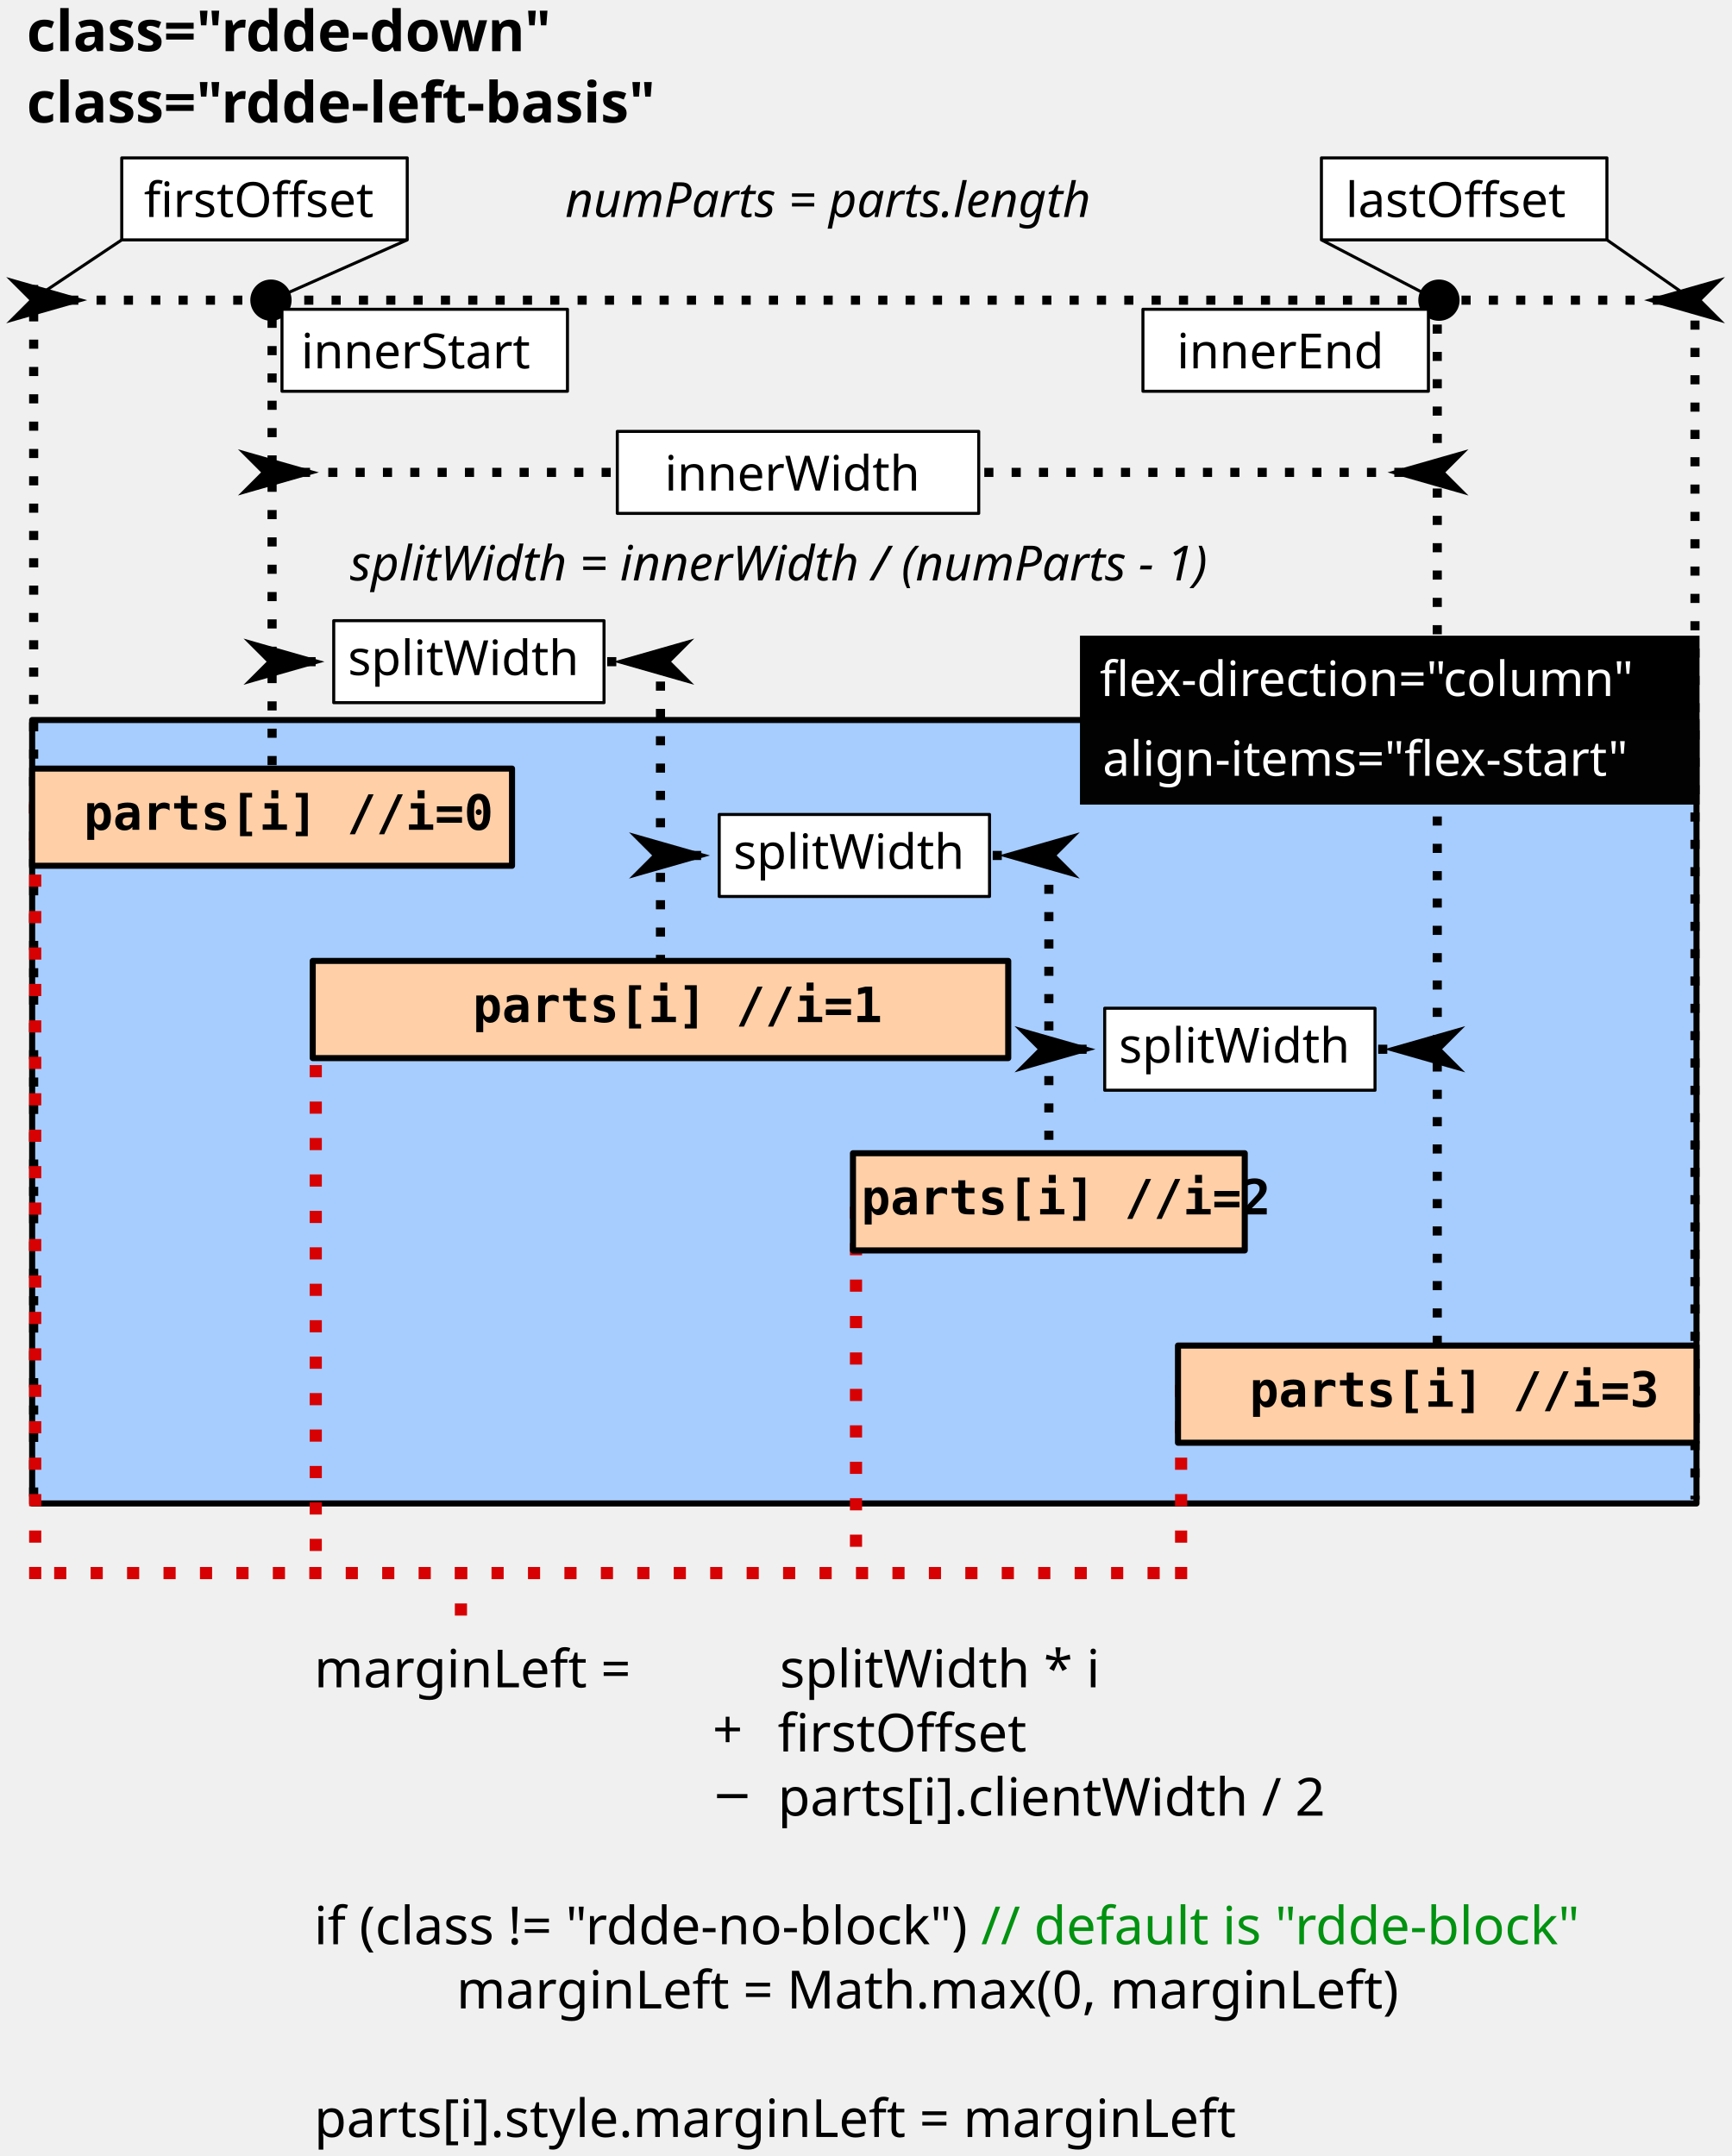
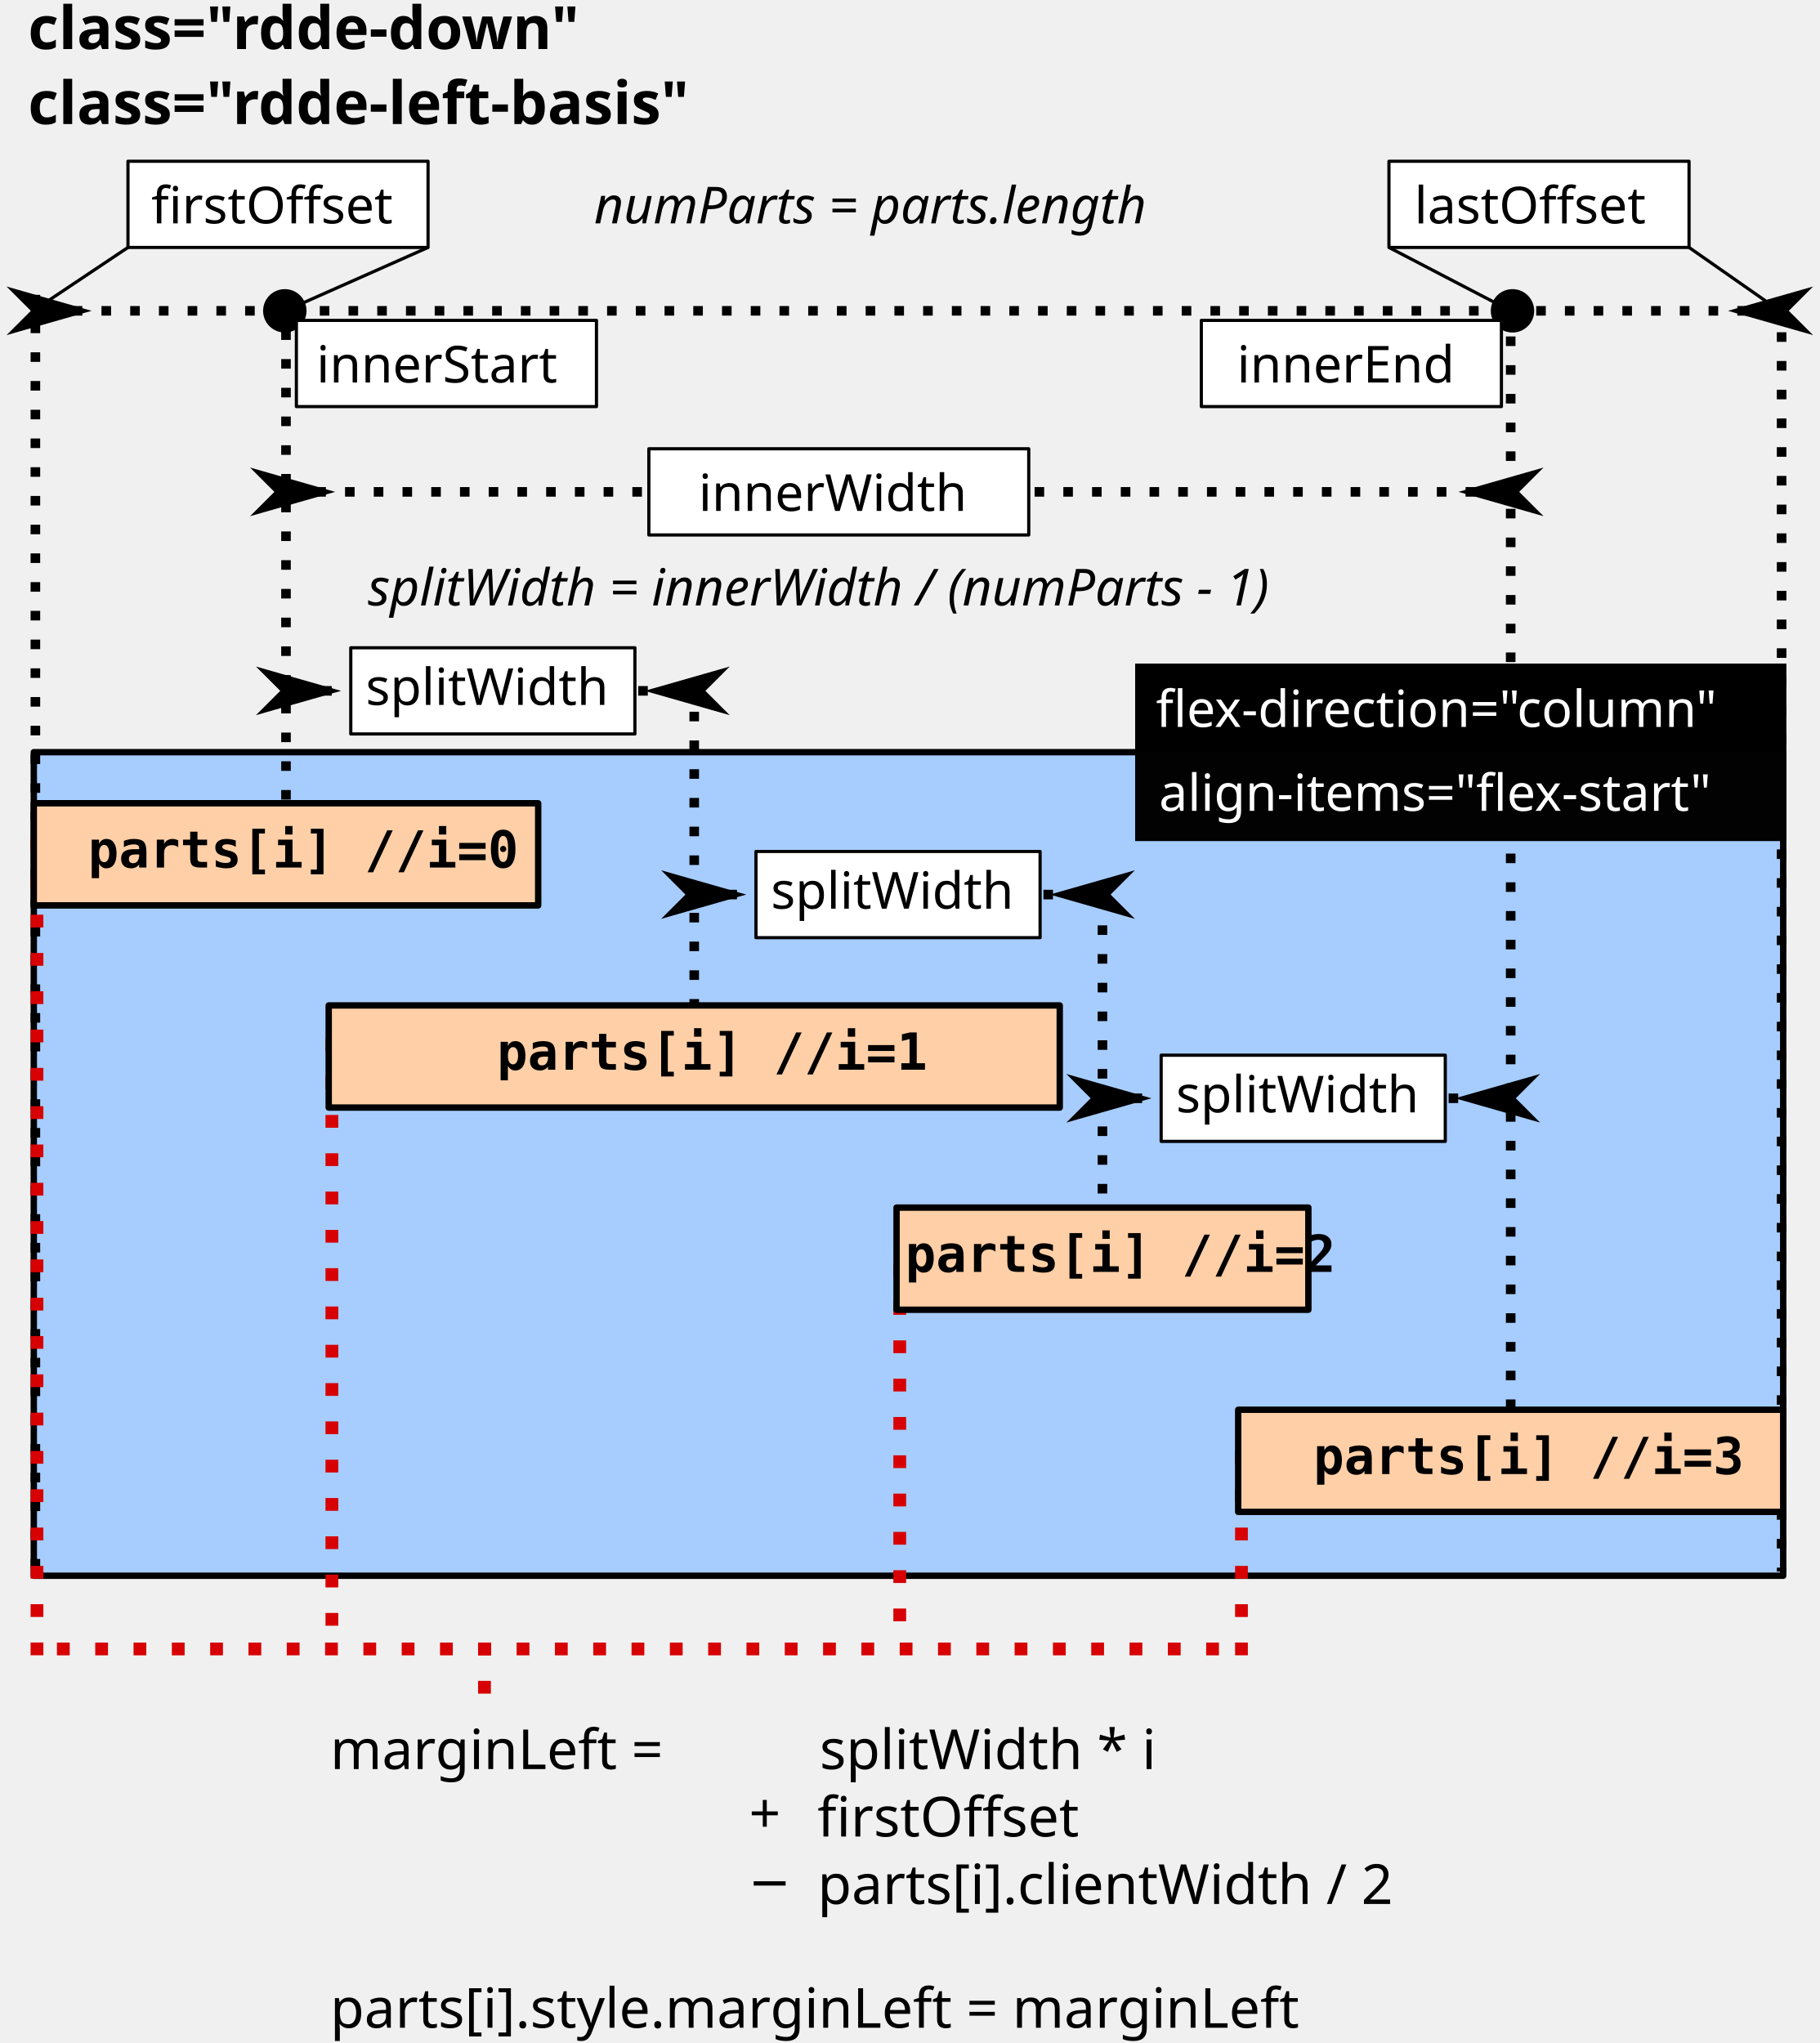
- <svg xmlns="http://www.w3.org/2000/svg" width="570" height="710" viewBox="0 0 570 710" version="1.1" id="svg8">
+ <svg xmlns="http://www.w3.org/2000/svg" width="570" height="640" viewBox="0 0 570 640" version="1.1" id="svg8">
  <defs id="defs2">
    <marker orient="auto" refY="0" refX="0" id="marker9199" style="overflow:visible">
      <path id="path9197" d="m -2.5,-1 c 0,2.76 -2.24,5 -5,5 -2.76,0 -5,-2.24 -5,-5 0,-2.76 2.24,-5 5,-5 2.76,0 5,2.24 5,5 z" style="fill:#000000;fill-opacity:1;fill-rule:evenodd;stroke:#000000;stroke-width:1pt;stroke-opacity:1" transform="matrix(0.4,0,0,0.4,2.96,0.4)" />
    </marker>
    <marker orient="auto" refY="0" refX="0" id="marker9093" style="overflow:visible">
      <path id="path9091" d="M 0,0 5,-5 -12.5,0 5,5 Z" style="fill:#000000;fill-opacity:1;fill-rule:evenodd;stroke:#000000;stroke-width:1pt;stroke-opacity:1" transform="matrix(-0.4,0,0,-0.4,-4,0)" />
    </marker>
    <marker style="overflow:visible" id="marker8258" refX="0" refY="0" orient="auto">
      <path transform="matrix(0.4,0,0,0.4,2.96,0.4)" style="fill:#000000;fill-opacity:1;fill-rule:evenodd;stroke:#000000;stroke-width:1pt;stroke-opacity:1" d="m -2.5,-1 c 0,2.76 -2.24,5 -5,5 -2.76,0 -5,-2.24 -5,-5 0,-2.76 2.24,-5 5,-5 2.76,0 5,2.24 5,5 z" id="path8256" />
    </marker>
    <marker style="overflow:visible" id="marker8176" refX="0" refY="0" orient="auto">
      <path transform="matrix(-0.4,0,0,-0.4,-4,0)" style="fill:#000000;fill-opacity:1;fill-rule:evenodd;stroke:#000000;stroke-width:1pt;stroke-opacity:1" d="M 0,0 5,-5 -12.5,0 5,5 Z" id="path8174" />
    </marker>
    <marker style="overflow:visible" id="marker1215" refX="0" refY="0" orient="auto">
      <path transform="matrix(0.4,0,0,0.4,4,0)" style="fill:#000000;fill-opacity:1;fill-rule:evenodd;stroke:#000000;stroke-width:1pt;stroke-opacity:1" d="M 0,0 5,-5 -12.5,0 5,5 Z" id="path1213" />
    </marker>
    <marker orient="auto" refY="0" refX="0" id="marker1079" style="overflow:visible">
      <path id="path1077" d="M 0,0 5,-5 -12.5,0 5,5 Z" style="fill:#000000;fill-opacity:1;fill-rule:evenodd;stroke:#000000;stroke-width:1pt;stroke-opacity:1" transform="matrix(-0.4,0,0,-0.4,-4,0)" />
    </marker>
    <marker orient="auto" refY="0" refX="0" id="Arrow1Mstart" style="overflow:visible">
      <path id="path897" d="M 0,0 5,-5 -12.5,0 5,5 Z" style="fill:#000000;fill-opacity:1;fill-rule:evenodd;stroke:#000000;stroke-width:1pt;stroke-opacity:1" transform="matrix(0.4,0,0,0.4,4,0)" />
    </marker>
    <marker orient="auto" refY="0" refX="0" id="marker6776" style="overflow:visible">
      <path id="path6774" d="M 0,0 5,-5 -12.5,0 5,5 Z" style="fill:#000000;fill-opacity:1;fill-rule:evenodd;stroke:#000000;stroke-width:1pt;stroke-opacity:1" transform="matrix(-0.4,0,0,-0.4,-4,0)" />
    </marker>
  </defs>
-   <g id="layer1" transform="translate(0,-420.8583)">
-     <g id="g1416" transform="translate(-85.03213,1260.381)">
+   <g id="layer1" transform="translate(0,-490.8583)">
+     <g id="g6663" transform="translate(-85.03213,1328.902)">
      <rect ry="0" rx="0" y="-602.412" x="95.618" height="258" width="548" id="rect815" style="fill:#a7cdff;fill-opacity:1;stroke:#000000;stroke-width:2;stroke-linecap:round;stroke-linejoin:round;stroke-miterlimit:4;stroke-dasharray:none;stroke-dashoffset:3.994;stroke-opacity:1;paint-order:normal" />
      <path id="path7689" d="m 643.118,-742.958 v 397.217" style="fill:none;stroke:#000000;stroke-width:3;stroke-linecap:butt;stroke-linejoin:miter;stroke-miterlimit:4;stroke-dasharray:3, 6;stroke-dashoffset:0;stroke-opacity:1" />
      <path style="fill:none;stroke:#d70002;stroke-width:4;stroke-linecap:butt;stroke-linejoin:miter;stroke-miterlimit:4;stroke-dasharray:4, 8;stroke-dashoffset:0;stroke-opacity:1" d="M 188.997,-512.765 V -324.375" id="path4958" />
      <path id="path4960" d="m 366.876,-442.148 v 115.514" style="fill:none;stroke:#d70002;stroke-width:4;stroke-linecap:butt;stroke-linejoin:miter;stroke-miterlimit:4;stroke-dasharray:4, 8;stroke-dashoffset:0;stroke-opacity:1" />
      <path style="fill:none;stroke:#000000;stroke-width:3;stroke-linecap:butt;stroke-linejoin:miter;stroke-miterlimit:4;stroke-dasharray:3, 6;stroke-dashoffset:0;stroke-opacity:1" d="m 302.497,-624.078 v 122.012" id="path841" />
      <path id="path843" d="m 430.375,-557.165 v 119.281" style="fill:none;stroke:#000000;stroke-width:3;stroke-linecap:butt;stroke-linejoin:miter;stroke-miterlimit:4;stroke-dasharray:3, 6;stroke-dashoffset:0;stroke-opacity:1" />
      <path id="path6766" d="M 184.117,-683.959 H 547.794" style="fill:none;stroke:#000000;stroke-width:3;stroke-linecap:butt;stroke-linejoin:miter;stroke-miterlimit:4;stroke-dasharray:3, 6;stroke-dashoffset:0;stroke-opacity:1;marker-start:url(#marker6776);marker-end:url(#Arrow1Mstart)" />
      <g transform="translate(-21.83192,-1202)" id="g10508">
        <rect y="504.541" x="310.118" height="27" width="119" id="rect6764" style="fill:#ffffff;fill-opacity:1;stroke:#000000;stroke-width:1;stroke-linecap:butt;stroke-linejoin:round;stroke-miterlimit:4;stroke-dasharray:none;stroke-dashoffset:0;stroke-opacity:1;paint-order:normal" />
        <text id="text857" y="524.005" x="325.708" style="font-style:normal;font-variant:normal;font-weight:normal;font-stretch:normal;font-size:16px;line-height:1.25;font-family:sans-serif;-inkscape-font-specification:sans-serif;letter-spacing:0px;word-spacing:0px;fill:#000000;fill-opacity:1;stroke:none" xml:space="preserve">
          <tspan y="524.005" x="325.708" id="tspan855">innerWidth</tspan>
        </text>
      </g>
      <path id="path835" d="m 174.618,-743.56 v 179.649" style="fill:none;stroke:#000000;stroke-width:3;stroke-linecap:butt;stroke-linejoin:miter;stroke-miterlimit:4;stroke-dasharray:3, 6;stroke-dashoffset:0;stroke-opacity:1" />
      <path style="fill:none;stroke:#000000;stroke-width:3;stroke-linecap:butt;stroke-linejoin:miter;stroke-miterlimit:4;stroke-dasharray:3, 6;stroke-dashoffset:0;stroke-opacity:1" d="M 558.254,-741.648 V -370.209" id="path845" />
      <path style="fill:none;stroke:#000000;stroke-width:3;stroke-linecap:butt;stroke-linejoin:miter;stroke-miterlimit:4;stroke-dasharray:3, 6;stroke-dashoffset:0;stroke-opacity:1" d="m 96.118,-745.683 v 402.521" id="path887" />
      <path id="path889" d="m 107.822,-740.673 h 66.545" style="fill:none;stroke:#000000;stroke-width:3;stroke-linecap:butt;stroke-linejoin:miter;stroke-miterlimit:4;stroke-dasharray:3, 6;stroke-dashoffset:0;stroke-opacity:1;marker-start:url(#marker8176);marker-end:url(#marker8258);paint-order:normal" />
      <g transform="translate(1.38125,-1105.218)" id="g8359">
        <rect style="fill:#ffffff;fill-opacity:1;stroke:#000000;stroke-width:1;stroke-linecap:butt;stroke-linejoin:round;stroke-miterlimit:4;stroke-dasharray:none;stroke-dashoffset:0;stroke-opacity:1;paint-order:normal" id="rect6746" width="94" height="27" x="176.493" y="367.54" />
        <text xml:space="preserve" style="font-style:normal;font-variant:normal;font-weight:normal;font-stretch:normal;font-size:16px;line-height:1.25;font-family:sans-serif;-inkscape-font-specification:sans-serif;letter-spacing:0px;word-spacing:0px;fill:#000000;fill-opacity:1;stroke:none" x="182.778" y="387.005" id="text861">
          <tspan id="tspan859" x="182.778" y="387.005">innerStart</tspan>
        </text>
      </g>
      <path id="path1069" d="M 185.957,-621.624 H 292.87" style="fill:none;stroke:#000000;stroke-width:3;stroke-linecap:butt;stroke-linejoin:miter;stroke-miterlimit:4;stroke-dasharray:3, 6;stroke-dashoffset:0;stroke-opacity:1;marker-start:url(#marker1079);marker-end:url(#marker1215)" />
      <rect style="fill:#ffffff;fill-opacity:1;stroke:#000000;stroke-width:1;stroke-linecap:butt;stroke-linejoin:round;stroke-miterlimit:4;stroke-dasharray:none;stroke-dashoffset:0;stroke-opacity:1;paint-order:normal" id="rect1052" width="89" height="27" x="194.913" y="-635.124" />
      <text id="text1050" y="-617.21" x="199.589" style="font-style:normal;font-variant:normal;font-weight:normal;font-stretch:normal;font-size:16px;line-height:1.25;font-family:sans-serif;-inkscape-font-specification:sans-serif;letter-spacing:0px;word-spacing:0px;fill:#000000;fill-opacity:1;stroke:none" xml:space="preserve">
        <tspan y="-617.21" x="199.589" id="tspan1048">splitWidth</tspan>
      </text>
      <path id="path1715" d="m 96.618,-575.508 v 256.019" style="fill:none;stroke:#d70002;stroke-width:4;stroke-linecap:butt;stroke-linejoin:miter;stroke-miterlimit:4;stroke-dasharray:4, 8;stroke-dashoffset:0;stroke-opacity:1" />
      <rect ry="0" rx="0" y="-586.412" x="95.618" height="32" width="158" id="rect817" style="fill:#ffcfa7;fill-opacity:1;stroke:#000000;stroke-width:2;stroke-linecap:round;stroke-linejoin:round;stroke-miterlimit:4;stroke-dasharray:none;stroke-dashoffset:3.994;stroke-opacity:1;paint-order:normal" />
      <text id="text839" y="-566.267" x="112.603" style="font-style:normal;font-variant:normal;font-weight:bold;font-stretch:normal;font-size:16px;line-height:1.25;font-family:Consolas;-inkscape-font-specification:'Consolas Bold';letter-spacing:0px;word-spacing:0px;fill:#000000;fill-opacity:1;stroke:none" xml:space="preserve">
        <tspan y="-566.267" x="112.603" id="tspan837">parts[i] //i=0</tspan>
      </text>
      <rect y="-523.078" x="187.997" height="32" width="229" id="rect827" style="fill:#ffcfa7;fill-opacity:1;stroke:#000000;stroke-width:2;stroke-linecap:round;stroke-linejoin:round;stroke-miterlimit:4;stroke-dasharray:none;stroke-dashoffset:3.994;stroke-opacity:1;paint-order:normal" />
      <path style="fill:none;stroke:#d70002;stroke-width:4;stroke-linecap:butt;stroke-linejoin:miter;stroke-miterlimit:4;stroke-dasharray:4, 8;stroke-dashoffset:0;stroke-opacity:1" d="m 473.921,-383.5 v 64.324" id="path4979" />
      <rect style="fill:#ffcfa7;fill-opacity:1;stroke:#000000;stroke-width:2;stroke-linecap:round;stroke-linejoin:round;stroke-miterlimit:4;stroke-dasharray:none;stroke-dashoffset:3.994;stroke-opacity:1;paint-order:normal" id="rect825" width="170.728" height="32" x="472.89" y="-396.412" />
      <text xml:space="preserve" style="font-style:normal;font-variant:normal;font-weight:bold;font-stretch:normal;font-size:16px;line-height:1.25;font-family:Consolas;-inkscape-font-specification:'Consolas Bold';letter-spacing:0px;word-spacing:0px;fill:#000000;fill-opacity:1;stroke:none" x="240.68" y="-502.934" id="text1735">
        <tspan id="tspan1733" x="240.68" y="-502.934">parts[i] //i=1</tspan>
      </text>
      <rect style="fill:#ffcfa7;fill-opacity:1;stroke:#000000;stroke-width:2;stroke-linecap:round;stroke-linejoin:round;stroke-miterlimit:4;stroke-dasharray:none;stroke-dashoffset:3.994;stroke-opacity:1;paint-order:normal" id="rect829" width="129" height="32" x="365.876" y="-459.745" />
      <text id="text1739" y="-439.6" x="368.583" style="font-style:normal;font-variant:normal;font-weight:bold;font-stretch:normal;font-size:16px;line-height:1.25;font-family:Consolas;-inkscape-font-specification:'Consolas Bold';letter-spacing:0px;word-spacing:0px;fill:#000000;fill-opacity:1;stroke:none" xml:space="preserve">
        <tspan y="-439.6" x="368.583" id="tspan1737">parts[i] //i=2</tspan>
      </text>
      <text xml:space="preserve" style="font-style:normal;font-variant:normal;font-weight:bold;font-stretch:normal;font-size:16px;line-height:1.25;font-family:Consolas;-inkscape-font-specification:'Consolas Bold';letter-spacing:0px;word-spacing:0px;fill:#000000;fill-opacity:1;stroke:none" x="496.446" y="-376.267" id="text1743">
        <tspan id="tspan1741" x="496.446" y="-376.267">parts[i] //i=3</tspan>
      </text>
      <g id="g4928" transform="translate(-228.3955,-1060.402)">
        <path id="path4918" d="M 541.278,502.594 H 648.191" style="fill:none;stroke:#000000;stroke-width:3;stroke-linecap:butt;stroke-linejoin:miter;stroke-miterlimit:4;stroke-dasharray:3, 6;stroke-dashoffset:0;stroke-opacity:1;marker-start:url(#marker1079);marker-end:url(#marker1215)" />
        <g transform="translate(-157.5478,-205.0773)" id="g4926">
          <rect y="694.171" x="707.782" height="27" width="89" id="rect4920" style="fill:#ffffff;fill-opacity:1;stroke:#000000;stroke-width:1;stroke-linecap:butt;stroke-linejoin:round;stroke-miterlimit:4;stroke-dasharray:none;stroke-dashoffset:0;stroke-opacity:1;paint-order:normal" />
          <text xml:space="preserve" style="font-style:normal;font-variant:normal;font-weight:normal;font-stretch:normal;font-size:16px;line-height:1.25;font-family:sans-serif;-inkscape-font-specification:sans-serif;letter-spacing:0px;word-spacing:0px;fill:#000000;fill-opacity:1;stroke:none" x="712.458" y="712.085" id="text4924">
            <tspan id="tspan4922" x="712.458" y="712.085">splitWidth</tspan>
          </text>
        </g>
      </g>
      <g transform="translate(-101.4698,-996.5855)" id="g4940">
        <path style="fill:none;stroke:#000000;stroke-width:3;stroke-linecap:butt;stroke-linejoin:miter;stroke-miterlimit:4;stroke-dasharray:3, 6;stroke-dashoffset:0;stroke-opacity:1;marker-start:url(#marker1079);marker-end:url(#marker1215)" d="M 541.278,502.594 H 648.191" id="path4930" />
        <g id="g4938" transform="translate(-157.5478,-205.0773)">
          <rect style="fill:#ffffff;fill-opacity:1;stroke:#000000;stroke-width:1;stroke-linecap:butt;stroke-linejoin:round;stroke-miterlimit:4;stroke-dasharray:none;stroke-dashoffset:0;stroke-opacity:1;paint-order:normal" id="rect4932" width="89" height="27" x="707.782" y="694.171" />
          <text id="text4936" y="712.085" x="712.458" style="font-style:normal;font-variant:normal;font-weight:normal;font-stretch:normal;font-size:16px;line-height:1.25;font-family:sans-serif;-inkscape-font-specification:sans-serif;letter-spacing:0px;word-spacing:0px;fill:#000000;fill-opacity:1;stroke:none" xml:space="preserve">
            <tspan y="712.085" x="712.458" id="tspan4934">splitWidth</tspan>
          </text>
        </g>
      </g>
      <text xml:space="preserve" style="font-style:italic;font-variant:normal;font-weight:normal;font-stretch:normal;font-size:16px;line-height:1.25;font-family:sans-serif;-inkscape-font-specification:'sans-serif Italic';letter-spacing:0px;word-spacing:0px;fill:#000000;fill-opacity:1;stroke:none" x="200.276" y="-648.378" id="text5010">
        <tspan id="tspan5008" x="200.276" y="-648.378">splitWidth = innerWidth / (numParts - 1)</tspan>
      </text>
      <path id="path5039" d="M 102.866,-321.489 H 471.99" style="fill:none;stroke:#d70002;stroke-width:4;stroke-linecap:butt;stroke-linejoin:miter;stroke-miterlimit:4;stroke-dasharray:4, 8;stroke-dashoffset:0;stroke-opacity:1" />
      <path id="path5041" d="m 236.797,-323.489 v 21.825" style="fill:none;stroke:#d70002;stroke-width:4;stroke-linecap:butt;stroke-linejoin:miter;stroke-miterlimit:4;stroke-dasharray:4, 8;stroke-dashoffset:0;stroke-opacity:1" />
      <text xml:space="preserve" style="font-style:normal;font-variant:normal;font-weight:bold;font-stretch:normal;font-size:18.667px;line-height:1.25;font-family:sans-serif;-inkscape-font-specification:'sans-serif Bold';letter-spacing:0px;word-spacing:0px;fill:#000000;fill-opacity:1;stroke:none" x="93.816" y="-799.177" id="text8829">
        <tspan id="tspan8827" x="93.816" y="-799.177">class="rdde-left-basis"</tspan>
      </text>
      <text id="text8843" y="-822.682" x="93.816" style="font-style:normal;font-variant:normal;font-weight:bold;font-stretch:normal;font-size:18.667px;line-height:1.25;font-family:sans-serif;-inkscape-font-specification:'sans-serif Bold';letter-spacing:0px;word-spacing:0px;fill:#000000;fill-opacity:1;stroke:none" xml:space="preserve">
        <tspan y="-822.682" x="93.816" id="tspan8841">class="rdde-down"</tspan>
      </text>
      <rect style="fill:#020202;fill-opacity:1;stroke:none;stroke-width:2;stroke-linecap:round;stroke-linejoin:round;stroke-miterlimit:4;stroke-dasharray:none;stroke-dashoffset:3.994;stroke-opacity:1;paint-order:normal" id="rect9087" width="204" height="27.782" x="440.618" y="-602.343" rx="0" ry="0" />
      <text id="text9085" y="-584.038" x="448.087" style="font-style:normal;font-variant:normal;font-weight:normal;font-stretch:normal;font-size:16px;line-height:1.25;font-family:sans-serif;-inkscape-font-specification:sans-serif;letter-spacing:0px;word-spacing:0px;fill:#ffffff;fill-opacity:1;stroke:none" xml:space="preserve">
        <tspan y="-584.038" x="448.087" id="tspan9083">align-items="flex-start"</tspan>
      </text>
      <rect ry="0" rx="0" y="-630.176" x="440.618" height="27.782" width="204" id="rect9094" style="fill:#000000;fill-opacity:1;stroke:none;stroke-width:2;stroke-linecap:round;stroke-linejoin:round;stroke-miterlimit:4;stroke-dasharray:none;stroke-dashoffset:3.994;stroke-opacity:1;paint-order:normal" />
      <text xml:space="preserve" style="font-style:normal;font-variant:normal;font-weight:normal;font-stretch:normal;font-size:16px;line-height:1.25;font-family:sans-serif;-inkscape-font-specification:sans-serif;letter-spacing:0px;word-spacing:0px;fill:#ffffff;fill-opacity:1;stroke:none" x="447.134" y="-610.32" id="text9098">
        <tspan id="tspan9096" x="447.134" y="-610.32">flex-direction="column"</tspan>
      </text>
      <text id="text1046" y="-262.733" x="341.089" style="font-style:normal;font-variant:normal;font-weight:normal;font-stretch:normal;font-size:17.333px;line-height:1.25;font-family:sans-serif;-inkscape-font-specification:sans-serif;letter-spacing:0px;word-spacing:0px;fill:#000000;fill-opacity:1;stroke:none" xml:space="preserve">
        <tspan y="-262.733" x="341.089" id="tspan1044">firstOffset</tspan>
      </text>
      <text xml:space="preserve" style="font-style:normal;font-variant:normal;font-weight:normal;font-stretch:normal;font-size:17.333px;line-height:1.25;font-family:sans-serif;-inkscape-font-specification:sans-serif;letter-spacing:0px;word-spacing:0px;fill:#000000;fill-opacity:1;stroke:none" x="319.662" y="-263.876" id="text4944">
        <tspan id="tspan4942" x="319.662" y="-263.876">+</tspan>
      </text>
      <text xml:space="preserve" style="font-style:normal;font-variant:normal;font-weight:normal;font-stretch:normal;font-size:17.333px;line-height:1.25;font-family:sans-serif;-inkscape-font-specification:sans-serif;letter-spacing:0px;word-spacing:0px;fill:#000000;fill-opacity:1;stroke:none" x="341.783" y="-283.863" id="text885">
        <tspan id="tspan883" x="341.783" y="-283.863">splitWidth * i</tspan>
      </text>
      <text xml:space="preserve" style="font-style:normal;font-variant:normal;font-weight:normal;font-stretch:normal;font-size:17.333px;line-height:1.25;font-family:sans-serif;-inkscape-font-specification:sans-serif;letter-spacing:0px;word-spacing:0px;fill:#000000;fill-opacity:1;stroke:none" x="188.484" y="-283.863" id="text4956">
        <tspan id="tspan4954" x="188.484" y="-283.863">marginLeft =</tspan>
      </text>
      <text id="text1042" y="-241.603" x="341.148" style="font-style:normal;font-variant:normal;font-weight:normal;font-stretch:normal;font-size:17.333px;line-height:1.25;font-family:sans-serif;-inkscape-font-specification:sans-serif;letter-spacing:0px;word-spacing:0px;fill:#000000;fill-opacity:1;stroke:none" xml:space="preserve">
        <tspan y="-241.603" x="341.148" id="tspan1040">parts[i].clientWidth / 2</tspan>
      </text>
      <text transform="scale(1.542213,0.6484188)" id="text4977" y="-375.36" x="207.16" style="font-style:normal;font-variant:normal;font-weight:normal;font-stretch:normal;font-size:26.732px;line-height:1.25;font-family:sans-serif;-inkscape-font-specification:sans-serif;letter-spacing:0px;word-spacing:0px;fill:#000000;fill-opacity:1;stroke:none;stroke-width:1" xml:space="preserve">
        <tspan style="stroke-width:1" y="-375.36" x="207.16" id="tspan4975">-</tspan>
      </text>
-       <text id="text8817" y="-199.26" x="188.425" style="font-style:normal;font-variant:normal;font-weight:normal;font-stretch:normal;font-size:17.333px;line-height:1.25;font-family:sans-serif;-inkscape-font-specification:sans-serif;letter-spacing:0px;word-spacing:0px;fill:#000000;fill-opacity:1;stroke:none" xml:space="preserve">
-         <tspan y="-199.26" x="188.425" id="tspan8815">if (class != "rdde-no-block") <tspan id="tspan10984" style="fill:#009210;fill-opacity:1">// default is "rdde-block"</tspan>
-         </tspan>
-       </text>
-       <text xml:space="preserve" style="font-style:normal;font-variant:normal;font-weight:normal;font-stretch:normal;font-size:17.333px;line-height:1.25;font-family:sans-serif;-inkscape-font-specification:sans-serif;letter-spacing:0px;word-spacing:0px;fill:#000000;fill-opacity:1;stroke:none" x="235.336" y="-178.13" id="text8821">
-         <tspan id="tspan8819" x="235.336" y="-178.13">marginLeft = Math.max(0, marginLeft)</tspan>
-       </text>
-       <text id="text1074" y="-135.787" x="188.484" style="font-style:normal;font-variant:normal;font-weight:normal;font-stretch:normal;font-size:17.333px;line-height:1.25;font-family:sans-serif;-inkscape-font-specification:sans-serif;letter-spacing:0px;word-spacing:0px;fill:#000000;fill-opacity:1;stroke:none" xml:space="preserve">
-         <tspan y="-135.787" x="188.484" id="tspan1072">parts[i].style.marginLeft = marginLeft</tspan>
+       <text id="text1074" y="-202.828" x="188.484" style="font-style:normal;font-variant:normal;font-weight:normal;font-stretch:normal;font-size:17.333px;line-height:1.25;font-family:sans-serif;-inkscape-font-specification:sans-serif;letter-spacing:0px;word-spacing:0px;fill:#000000;fill-opacity:1;stroke:none" xml:space="preserve">
+         <tspan y="-202.828" x="188.484" id="tspan1072">parts[i].style.marginLeft = marginLeft</tspan>
      </text>
      <text xml:space="preserve" style="font-style:italic;font-variant:normal;font-weight:normal;font-stretch:normal;font-size:16px;line-height:1.25;font-family:sans-serif;-inkscape-font-specification:'sans-serif Italic';letter-spacing:0px;word-spacing:0px;fill:#000000;fill-opacity:1;stroke:none" x="271.138" y="-768.064" id="text8076">
        <tspan id="tspan8074" x="271.138" y="-768.064">numParts = parts.length</tspan>
      </text>
      <path style="fill:none;stroke:#000000;stroke-width:3;stroke-linecap:butt;stroke-linejoin:miter;stroke-miterlimit:4;stroke-dasharray:3, 6;stroke-dashoffset:0;stroke-opacity:1;marker-start:url(#marker9093);marker-end:url(#marker9199);paint-order:normal" d="M 632.242,-740.673 H 558.699" id="path9089" />
      <path style="fill:none;stroke:#000000;stroke-width:3;stroke-linecap:butt;stroke-linejoin:miter;stroke-miterlimit:4;stroke-dasharray:3, 6;stroke-dashoffset:0;stroke-opacity:1;paint-order:normal" d="M 176.204,-740.673 H 559.887" id="path9861" />
      <g transform="translate(-0.08838812,-1179.351)" id="g7687">
        <rect style="fill:#ffffff;fill-opacity:1;stroke:#000000;stroke-width:1;stroke-linecap:butt;stroke-linejoin:round;stroke-miterlimit:4;stroke-dasharray:none;stroke-dashoffset:0;stroke-opacity:1;paint-order:normal" id="rect6739" width="94" height="27" x="461.437" y="441.673" />
        <text id="text865" y="461.138" x="472.597" style="font-style:normal;font-variant:normal;font-weight:normal;font-stretch:normal;font-size:16px;line-height:1.25;font-family:sans-serif;-inkscape-font-specification:sans-serif;letter-spacing:0px;word-spacing:0px;fill:#000000;fill-opacity:1;stroke:none" xml:space="preserve">
          <tspan y="461.138" x="472.597" id="tspan867">innerEnd</tspan>
        </text>
      </g>
      <rect style="fill:#ffffff;fill-opacity:1;stroke:#000000;stroke-width:1;stroke-linecap:butt;stroke-linejoin:round;stroke-miterlimit:4;stroke-dasharray:none;stroke-dashoffset:0;stroke-opacity:1;paint-order:normal" id="rect10267" width="94" height="27" x="125.118" y="-787.529" />
      <text xml:space="preserve" style="font-style:normal;font-variant:normal;font-weight:normal;font-stretch:normal;font-size:16px;line-height:1.25;font-family:sans-serif;-inkscape-font-specification:sans-serif;letter-spacing:0px;word-spacing:0px;fill:#000000;fill-opacity:1;stroke:none" x="132.427" y="-768.064" id="text10271">
        <tspan id="tspan10269" x="132.427" y="-768.064">firstOffset</tspan>
      </text>
      <g id="g10286" transform="translate(-82.87439,-1204.569)">
        <rect style="fill:#ffffff;fill-opacity:1;stroke:#000000;stroke-width:1;stroke-linecap:butt;stroke-linejoin:round;stroke-miterlimit:4;stroke-dasharray:none;stroke-dashoffset:0;stroke-opacity:1;paint-order:normal" id="rect10280" width="94" height="27" x="602.993" y="417.04" />
        <text xml:space="preserve" style="font-style:normal;font-variant:normal;font-weight:normal;font-stretch:normal;font-size:16px;line-height:1.25;font-family:sans-serif;-inkscape-font-specification:sans-serif;letter-spacing:0px;word-spacing:0px;fill:#000000;fill-opacity:1;stroke:none" x="610.95" y="436.505" id="text10284">
          <tspan id="tspan10282" x="610.95" y="436.505">lastOffset</tspan>
        </text>
      </g>
      <path id="path10302" d="m 96.118,-741.142 29,-19.387" style="fill:none;stroke:#000000;stroke-width:1px;stroke-linecap:butt;stroke-linejoin:miter;stroke-opacity:1" />
      <path id="path10304" d="m 174.367,-740.673 44.751,-19.856" style="fill:none;stroke:#000000;stroke-width:1px;stroke-linecap:butt;stroke-linejoin:miter;stroke-opacity:1" />
      <path id="path10308" d="m 558.254,-740.673 -38.136,-19.855" style="fill:none;stroke:#000000;stroke-width:1px;stroke-linecap:butt;stroke-linejoin:miter;stroke-opacity:1" />
      <path id="path10310" d="m 643.118,-740.267 -29,-20.262" style="fill:none;stroke:#000000;stroke-width:1px;stroke-linecap:butt;stroke-linejoin:miter;stroke-opacity:1" />
    </g>
  </g>
</svg>
